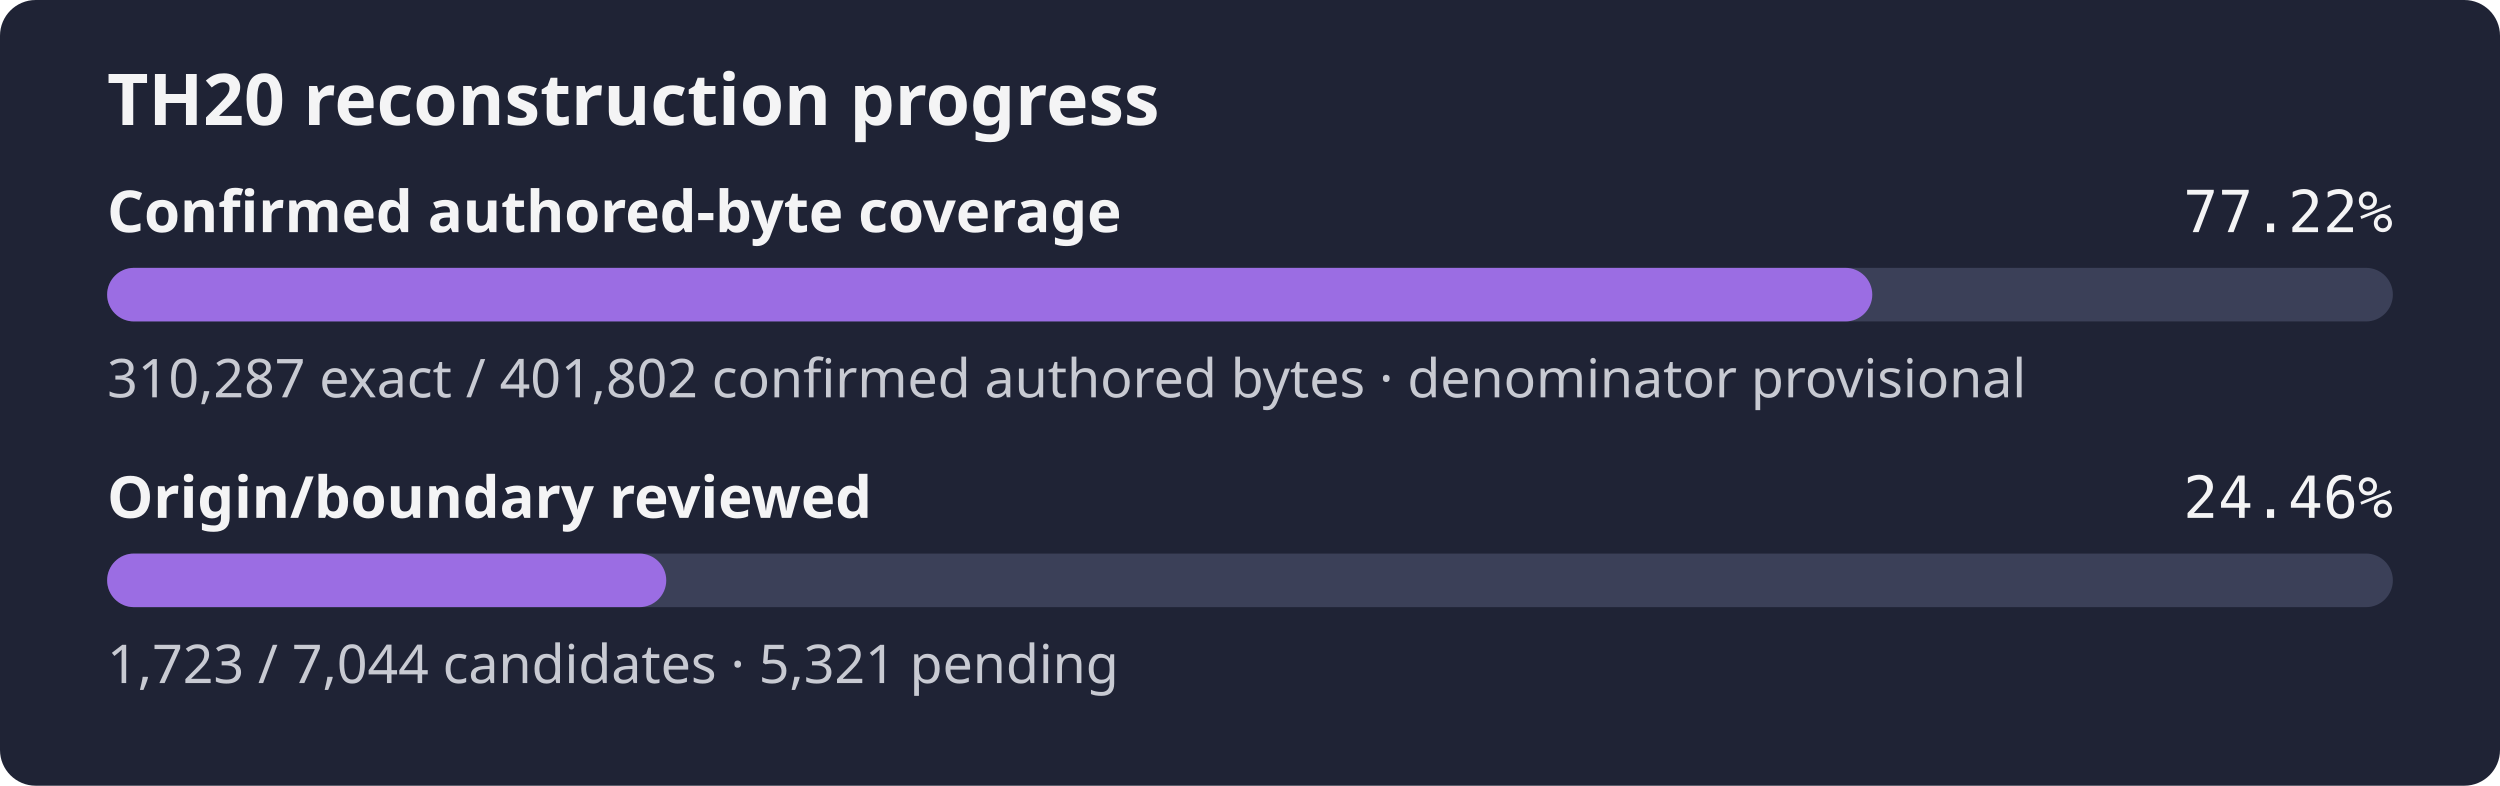
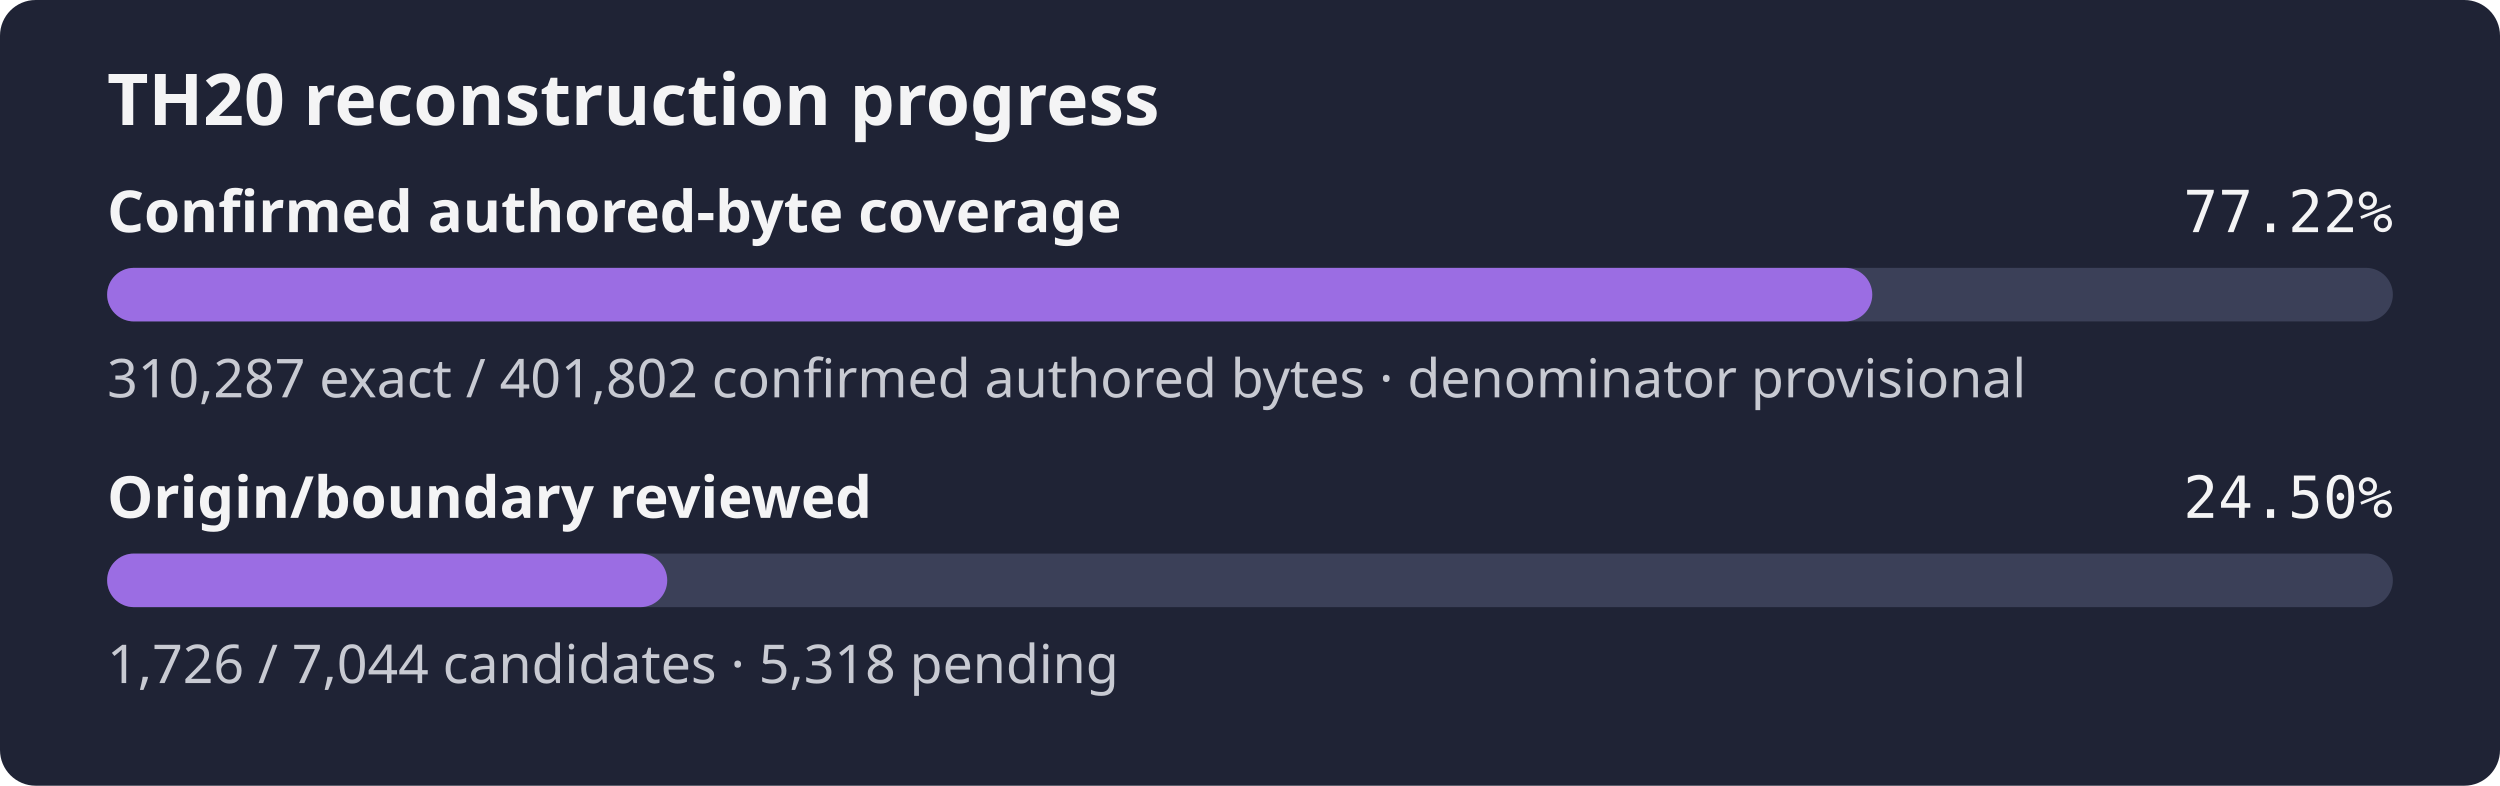
- <svg xmlns="http://www.w3.org/2000/svg" width="560" height="176" role="img" aria-label="TH20 reconstruction progress: 77.22% of the confirmed authored-byte set is exact, origin review 24.46%">
+ <svg xmlns="http://www.w3.org/2000/svg" width="560" height="176" role="img" aria-label="TH20 reconstruction progress: 77.22% of the confirmed authored-byte set is exact, origin review 24.50%">
  <rect width="560" height="176" rx="8" fill="#1f2335" />
  <text x="24" y="28" fill="#f4f4f5" font-family="sans-serif" font-size="16" font-weight="600">TH20 reconstruction progress</text>
  <text x="24" y="52" fill="#f4f4f5" font-family="sans-serif" font-size="13" font-weight="600">Confirmed authored-byte coverage</text>
  <text x="536" y="52" fill="#f4f4f5" text-anchor="end" font-family="monospace" font-size="13">77.22%</text>
  <rect x="24" y="60" width="512" height="12" rx="6" fill="#3b4058" />
  <rect x="24" y="60" width="395.39" height="12" rx="6" fill="#9b6de3" />
  <text x="24" y="89" fill="#c8cad2" font-family="sans-serif" font-size="12">310,287 exact / 401,802 confirmed authored bytes · denominator provisional</text>
  <text x="24" y="116" fill="#f4f4f5" font-family="sans-serif" font-size="13" font-weight="600">Origin/boundary reviewed</text>
-   <text x="536" y="116" fill="#f4f4f5" text-anchor="end" font-family="monospace" font-size="13">24.46%</text>
+   <text x="536" y="116" fill="#f4f4f5" text-anchor="end" font-family="monospace" font-size="13">24.50%</text>
  <rect x="24" y="124" width="512" height="12" rx="6" fill="#3b4058" />
-   <rect x="24" y="124" width="125.24" height="12" rx="6" fill="#9b6de3" />
-   <text x="24" y="153" fill="#c8cad2" font-family="sans-serif" font-size="12">1,723 / 7,044 candidates · 5,321 pending</text>
+   <rect x="24" y="124" width="125.46" height="12" rx="6" fill="#9b6de3" />
+   <text x="24" y="153" fill="#c8cad2" font-family="sans-serif" font-size="12">1,726 / 7,044 candidates · 5,318 pending</text>
</svg>
